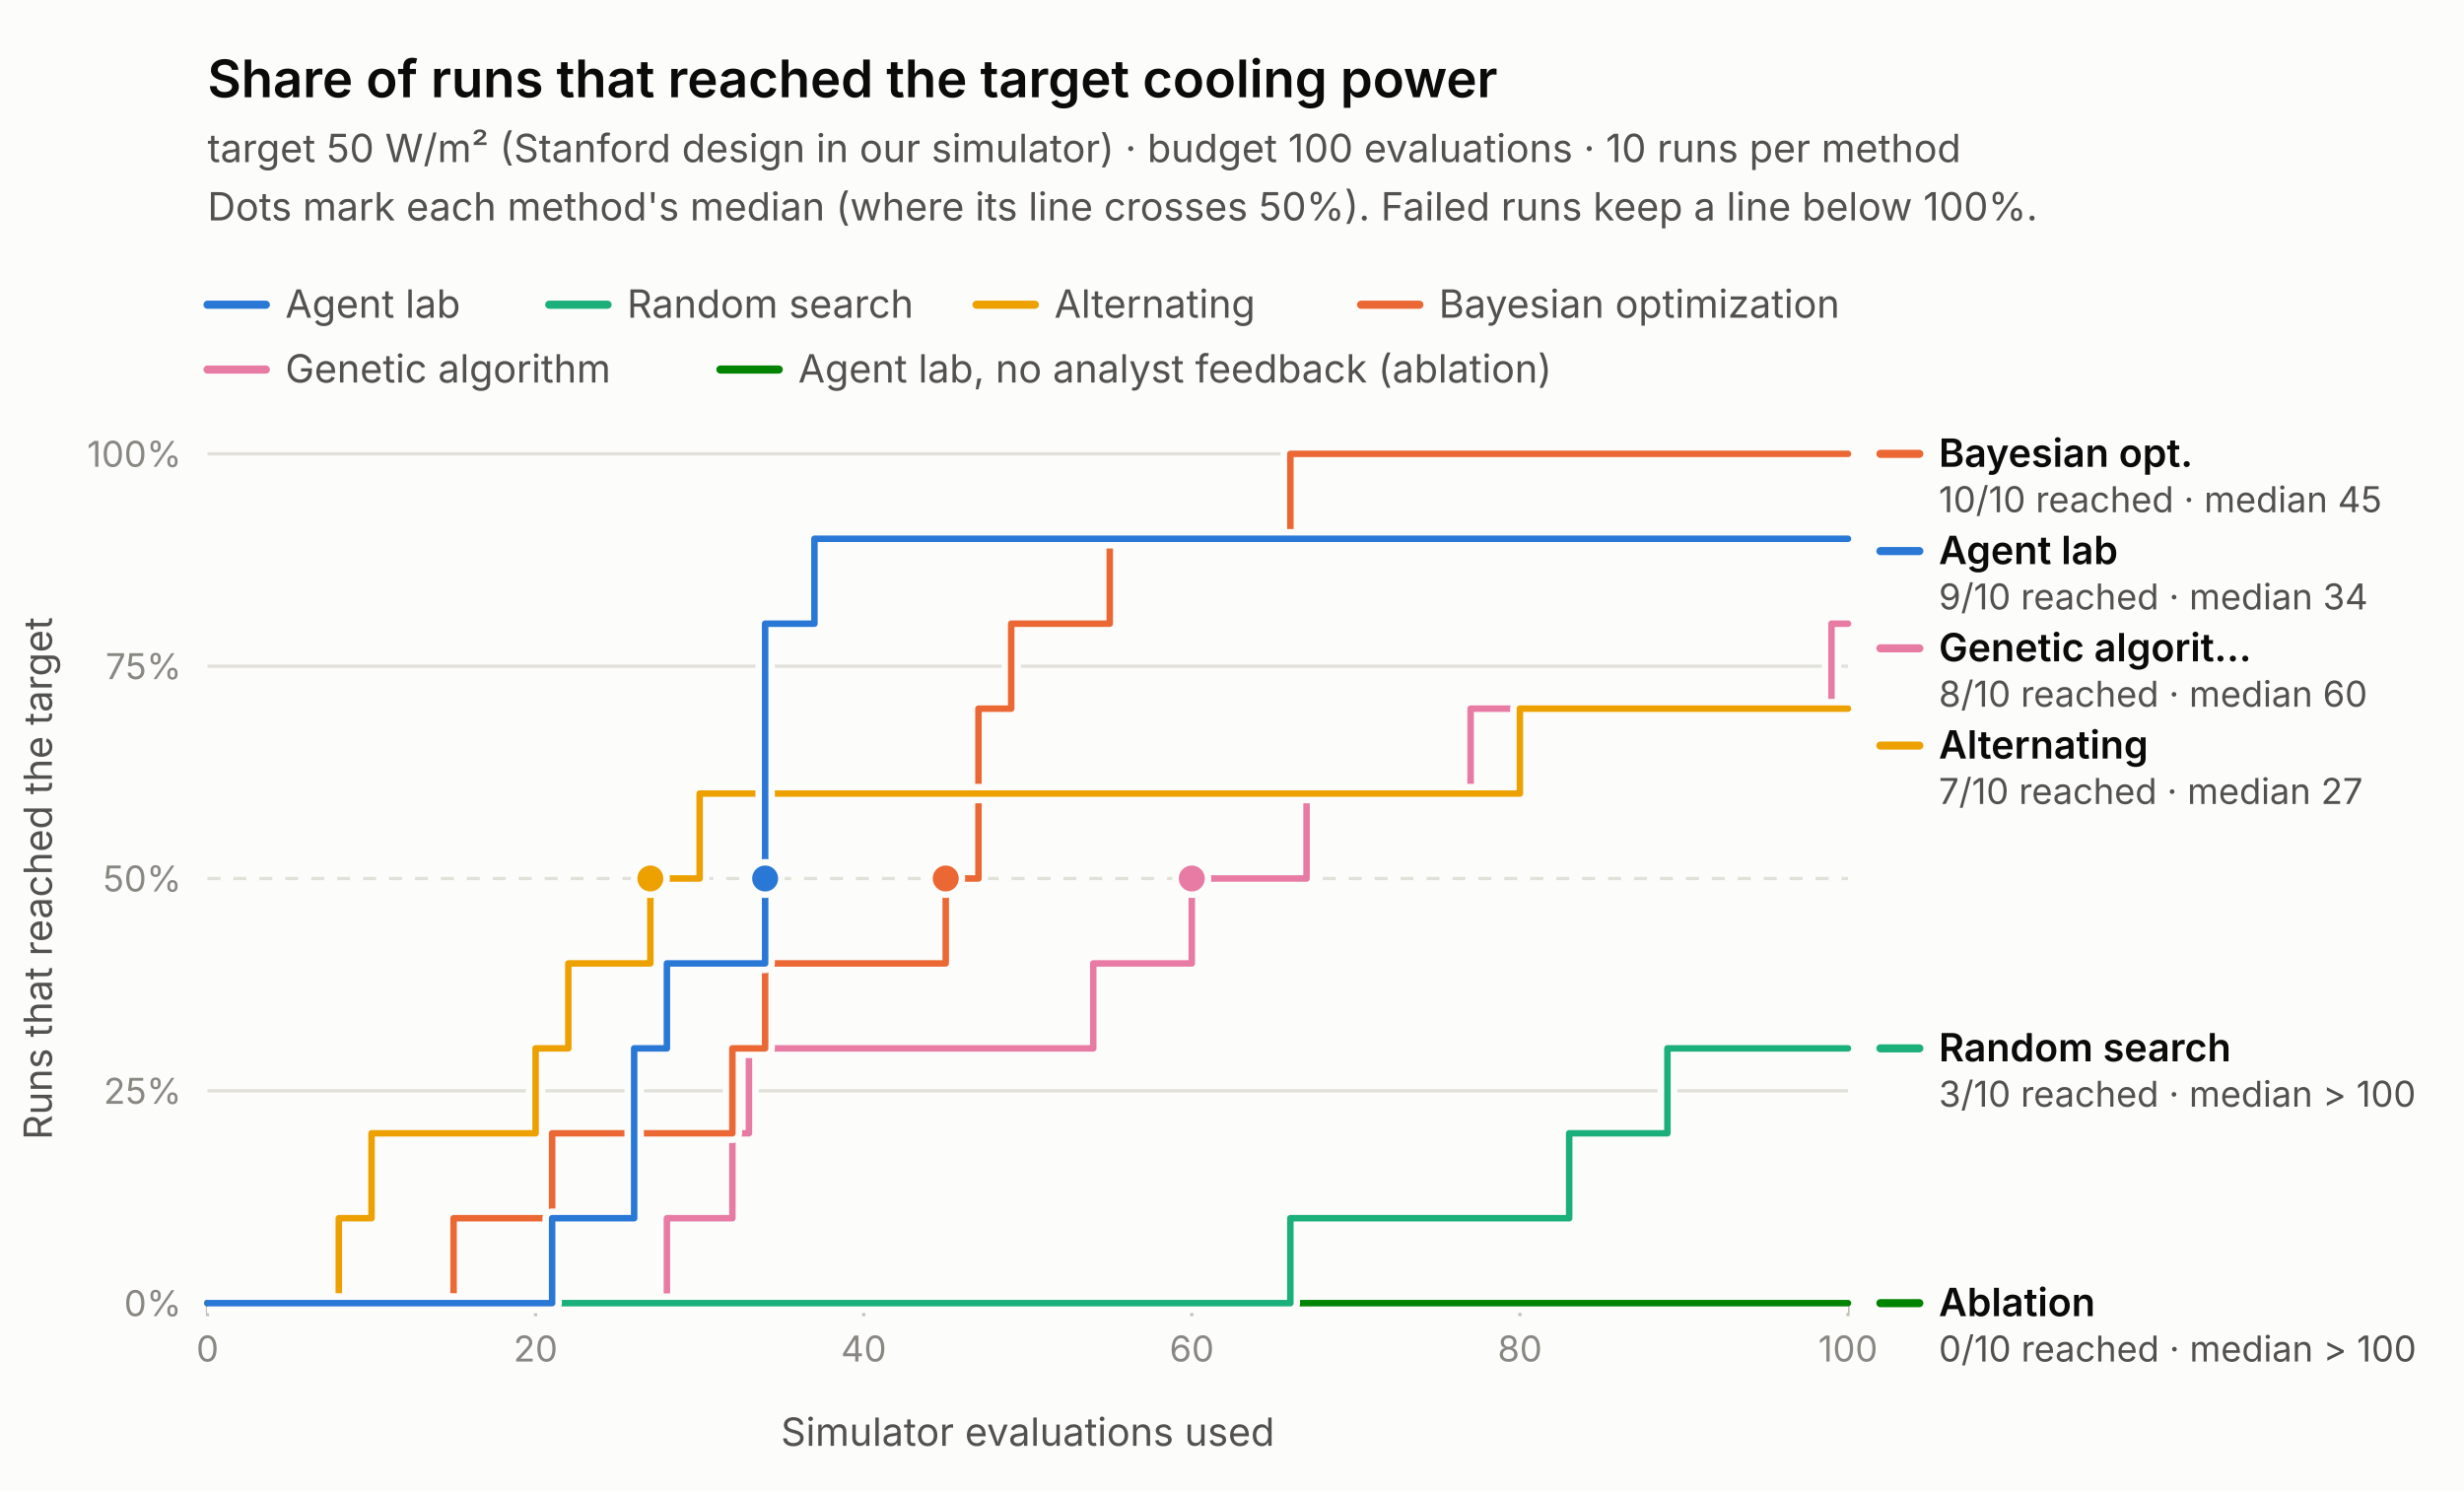
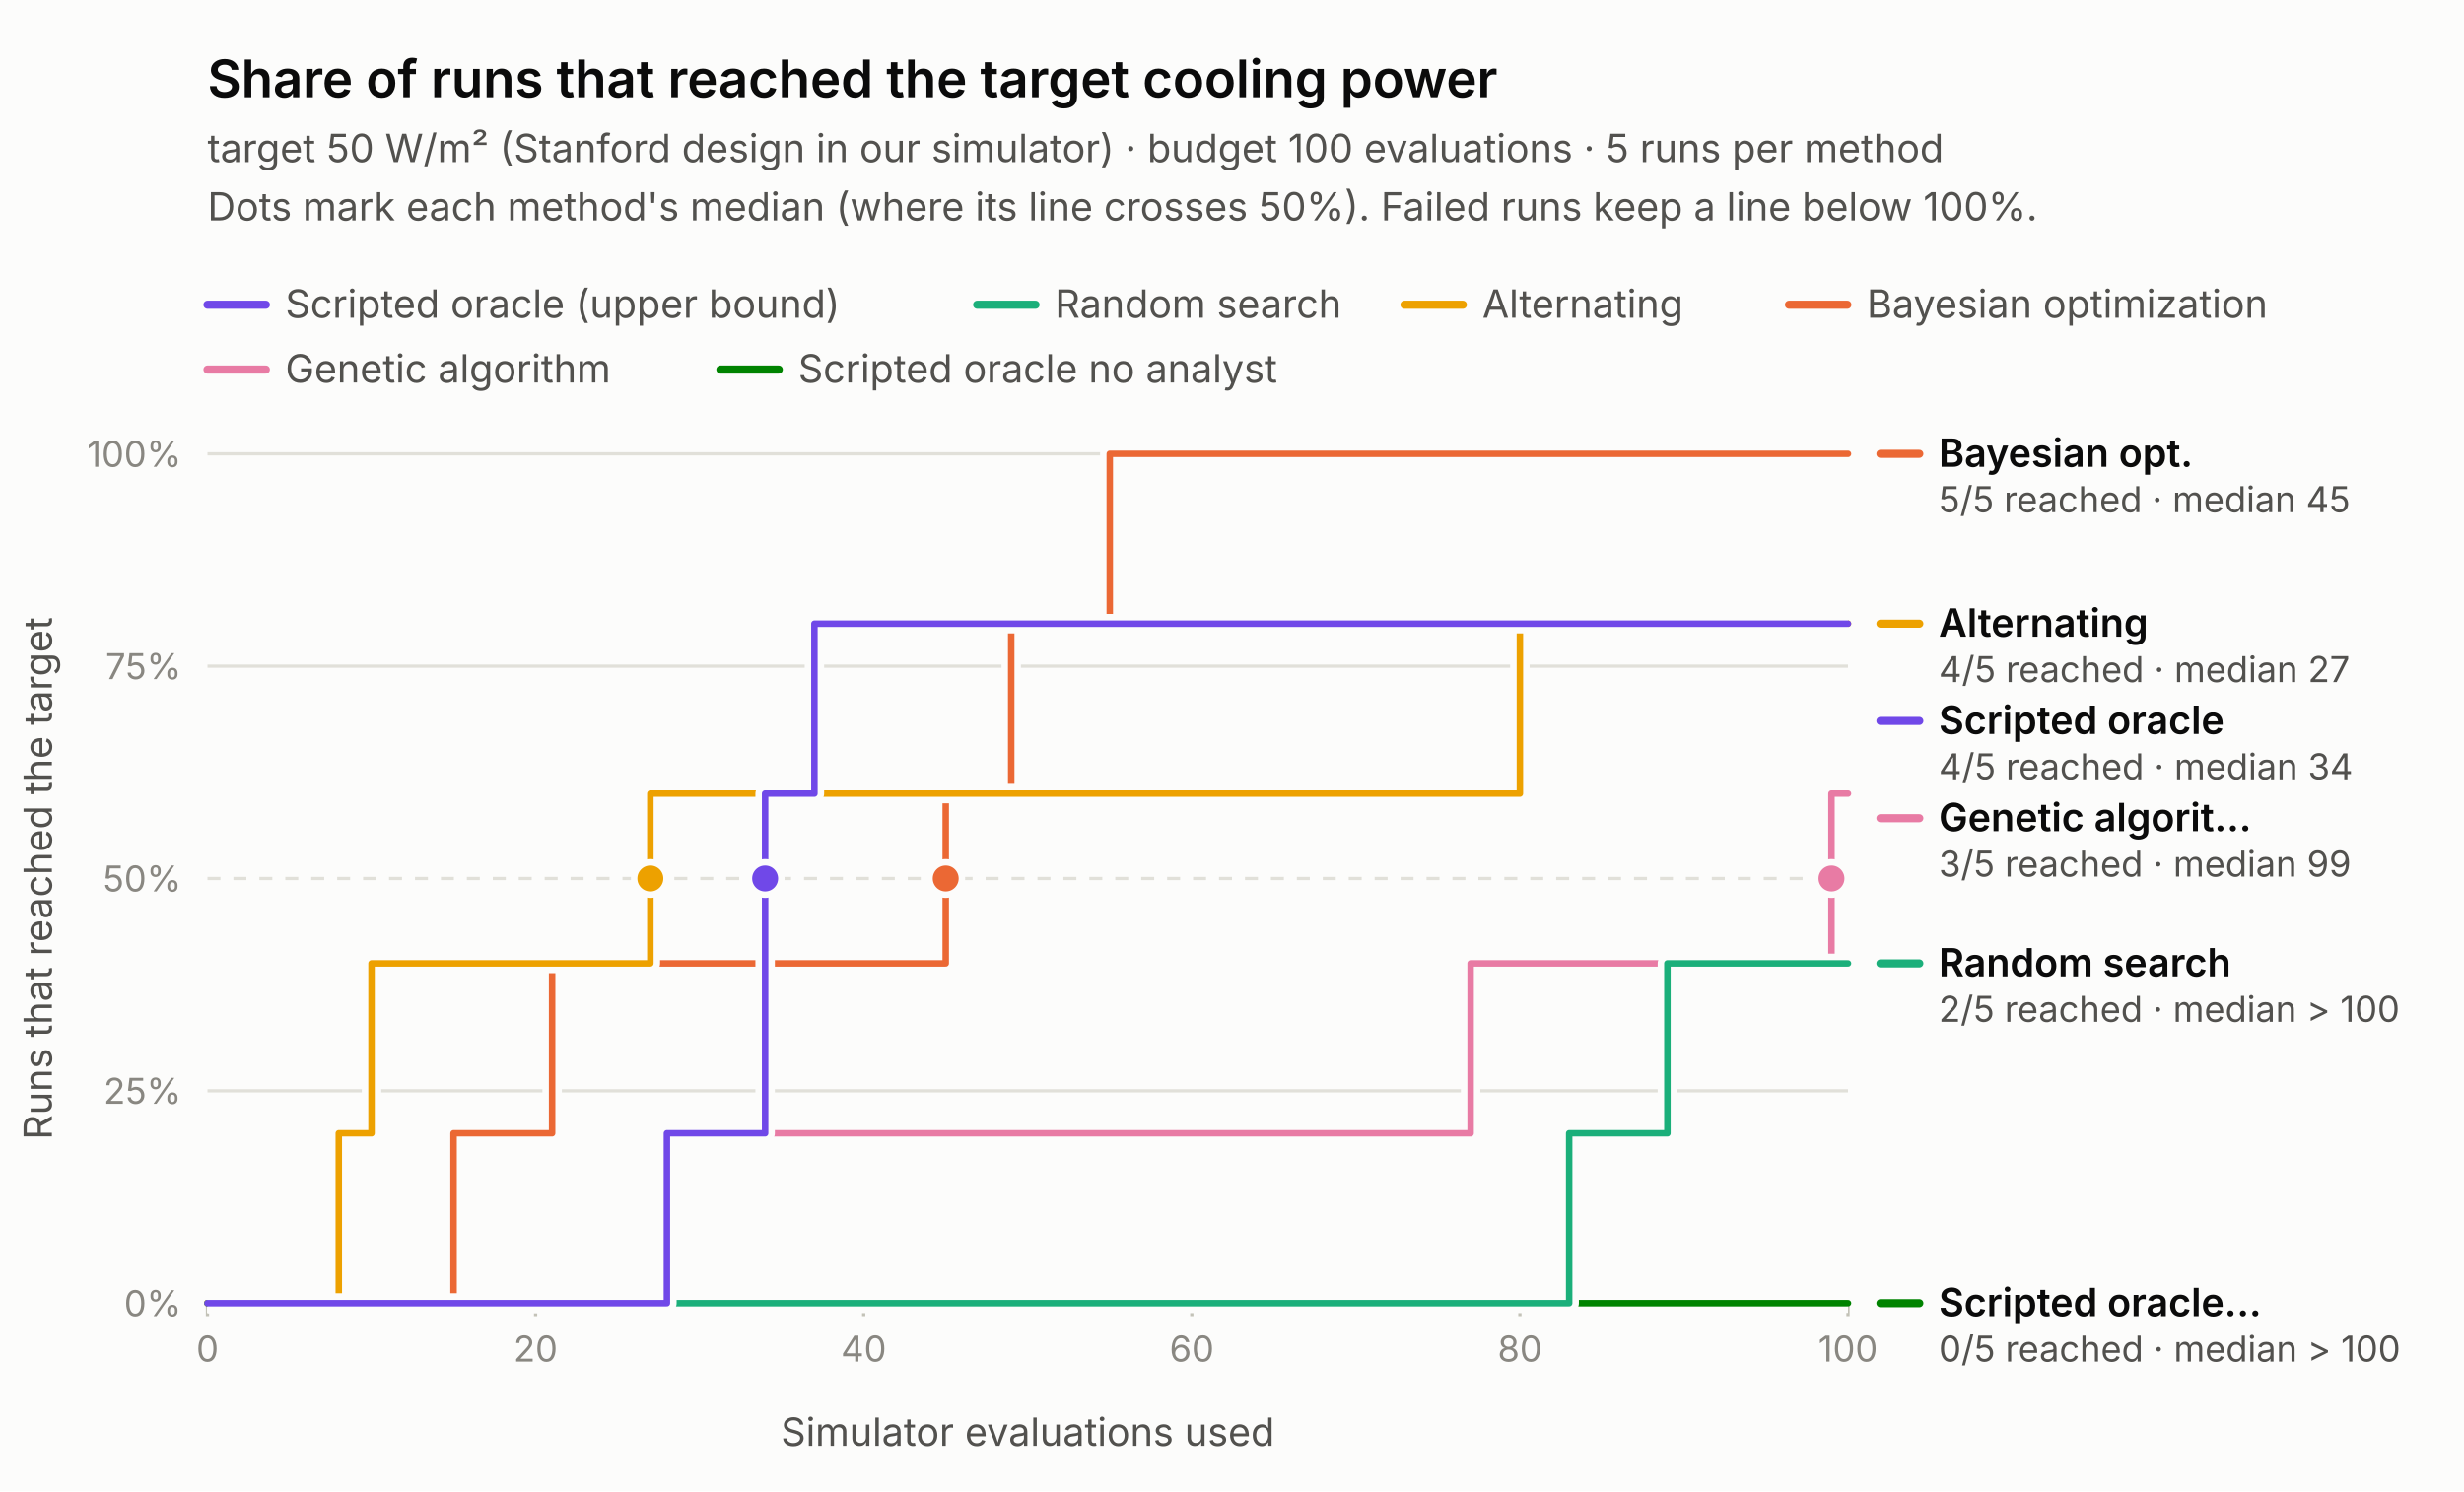
<svg xmlns="http://www.w3.org/2000/svg" viewBox="0 0 760 460" width="760" height="460" role="img" aria-labelledby="t d">
  <rect width="760" height="460" fill="#fcfcfb" />
  <text x="64" y="30" font-family="system-ui, -apple-system, Segoe UI, sans-serif" font-size="16" font-weight="600" fill="#0b0b0b">Share of runs that reached the target cooling power</text>
-   <text x="64" y="50" font-family="system-ui, -apple-system, Segoe UI, sans-serif" font-size="12" fill="#52514e">target 50 W/m² (Stanford design in our simulator) · budget 100 evaluations · 10 runs per method</text>
+   <text x="64" y="50" font-family="system-ui, -apple-system, Segoe UI, sans-serif" font-size="12" fill="#52514e">target 50 W/m² (Stanford design in our simulator) · budget 100 evaluations · 5 runs per method</text>
  <text x="64" y="68" font-family="system-ui, -apple-system, Segoe UI, sans-serif" font-size="12" fill="#52514e">Dots mark each method's median (where its line crosses 50%). Failed runs keep a line below 100%.</text>
-   <line x1="64" y1="94" x2="82" y2="94" stroke="#2a78d6" stroke-width="2.5" stroke-linecap="round" />
-   <text x="88" y="98" font-family="system-ui, -apple-system, Segoe UI, sans-serif" font-size="12" fill="#52514e">Agent lab</text>
-   <line x1="169.4" y1="94" x2="187.4" y2="94" stroke="#1baf7a" stroke-width="2.5" stroke-linecap="round" />
-   <text x="193.4" y="98" font-family="system-ui, -apple-system, Segoe UI, sans-serif" font-size="12" fill="#52514e">Random search</text>
-   <line x1="301.2" y1="94" x2="319.2" y2="94" stroke="#eda100" stroke-width="2.5" stroke-linecap="round" />
-   <text x="325.2" y="98" font-family="system-ui, -apple-system, Segoe UI, sans-serif" font-size="12" fill="#52514e">Alternating</text>
-   <line x1="419.8" y1="94" x2="437.8" y2="94" stroke="#eb6834" stroke-width="2.5" stroke-linecap="round" />
-   <text x="443.8" y="98" font-family="system-ui, -apple-system, Segoe UI, sans-serif" font-size="12" fill="#52514e">Bayesian optimization</text>
+   <line x1="64" y1="94" x2="82" y2="94" stroke="#7048e8" stroke-width="2.5" stroke-linecap="round" />
+   <text x="88" y="98" font-family="system-ui, -apple-system, Segoe UI, sans-serif" font-size="12" fill="#52514e">Scripted oracle (upper bound)</text>
+   <line x1="301.4" y1="94" x2="319.4" y2="94" stroke="#1baf7a" stroke-width="2.5" stroke-linecap="round" />
+   <text x="325.4" y="98" font-family="system-ui, -apple-system, Segoe UI, sans-serif" font-size="12" fill="#52514e">Random search</text>
+   <line x1="433.2" y1="94" x2="451.2" y2="94" stroke="#eda100" stroke-width="2.5" stroke-linecap="round" />
+   <text x="457.2" y="98" font-family="system-ui, -apple-system, Segoe UI, sans-serif" font-size="12" fill="#52514e">Alternating</text>
+   <line x1="551.8" y1="94" x2="569.8" y2="94" stroke="#eb6834" stroke-width="2.5" stroke-linecap="round" />
+   <text x="575.8" y="98" font-family="system-ui, -apple-system, Segoe UI, sans-serif" font-size="12" fill="#52514e">Bayesian optimization</text>
  <line x1="64" y1="114" x2="82" y2="114" stroke="#e87ba4" stroke-width="2.5" stroke-linecap="round" />
  <text x="88" y="118" font-family="system-ui, -apple-system, Segoe UI, sans-serif" font-size="12" fill="#52514e">Genetic algorithm</text>
  <line x1="222.2" y1="114" x2="240.2" y2="114" stroke="#008300" stroke-width="2.5" stroke-linecap="round" />
-   <text x="246.2" y="118" font-family="system-ui, -apple-system, Segoe UI, sans-serif" font-size="12" fill="#52514e">Agent lab, no analyst feedback (ablation)</text>
+   <text x="246.2" y="118" font-family="system-ui, -apple-system, Segoe UI, sans-serif" font-size="12" fill="#52514e">Scripted oracle no analyst</text>
  <line x1="64" y1="402.0" x2="570" y2="402.0" stroke="#c3c2b7" stroke-width="1" />
  <text x="56" y="406.0" font-family="system-ui, -apple-system, Segoe UI, sans-serif" font-size="11" fill="#898781" text-anchor="end">0%</text>
  <line x1="64" y1="336.5" x2="570" y2="336.5" stroke="#e1e0d9" stroke-width="1" />
  <text x="56" y="340.5" font-family="system-ui, -apple-system, Segoe UI, sans-serif" font-size="11" fill="#898781" text-anchor="end">25%</text>
  <line x1="64" y1="271.0" x2="570" y2="271.0" stroke="#e1e0d9" stroke-width="1" stroke-dasharray="4 4" />
  <text x="56" y="275.0" font-family="system-ui, -apple-system, Segoe UI, sans-serif" font-size="11" fill="#898781" text-anchor="end">50%</text>
  <line x1="64" y1="205.5" x2="570" y2="205.5" stroke="#e1e0d9" stroke-width="1" />
  <text x="56" y="209.5" font-family="system-ui, -apple-system, Segoe UI, sans-serif" font-size="11" fill="#898781" text-anchor="end">75%</text>
  <line x1="64" y1="140.0" x2="570" y2="140.0" stroke="#e1e0d9" stroke-width="1" />
  <text x="56" y="144.0" font-family="system-ui, -apple-system, Segoe UI, sans-serif" font-size="11" fill="#898781" text-anchor="end">100%</text>
  <line x1="64.0" y1="402" x2="64.0" y2="406" stroke="#c3c2b7" />
  <text x="64.0" y="420" font-family="system-ui, -apple-system, Segoe UI, sans-serif" font-size="11" fill="#898781" text-anchor="middle">0</text>
  <line x1="165.2" y1="402" x2="165.2" y2="406" stroke="#c3c2b7" />
  <text x="165.2" y="420" font-family="system-ui, -apple-system, Segoe UI, sans-serif" font-size="11" fill="#898781" text-anchor="middle">20</text>
  <line x1="266.4" y1="402" x2="266.4" y2="406" stroke="#c3c2b7" />
  <text x="266.4" y="420" font-family="system-ui, -apple-system, Segoe UI, sans-serif" font-size="11" fill="#898781" text-anchor="middle">40</text>
  <line x1="367.6" y1="402" x2="367.6" y2="406" stroke="#c3c2b7" />
  <text x="367.6" y="420" font-family="system-ui, -apple-system, Segoe UI, sans-serif" font-size="11" fill="#898781" text-anchor="middle">60</text>
  <line x1="468.8" y1="402" x2="468.8" y2="406" stroke="#c3c2b7" />
  <text x="468.8" y="420" font-family="system-ui, -apple-system, Segoe UI, sans-serif" font-size="11" fill="#898781" text-anchor="middle">80</text>
  <line x1="570.0" y1="402" x2="570.0" y2="406" stroke="#c3c2b7" />
  <text x="570.0" y="420" font-family="system-ui, -apple-system, Segoe UI, sans-serif" font-size="11" fill="#898781" text-anchor="middle">100</text>
  <text x="317.0" y="446" font-family="system-ui, -apple-system, Segoe UI, sans-serif" font-size="12" fill="#52514e" text-anchor="middle">Simulator evaluations used</text>
  <text transform="translate(16 271.0) rotate(-90)" font-family="system-ui, -apple-system, Segoe UI, sans-serif" font-size="12" fill="#52514e" text-anchor="middle">Runs that reached the target</text>
  <path d="M64.0,402.0 H570.0 V402.0" fill="none" stroke="#fcfcfb" stroke-width="6" stroke-linejoin="round" />
  <path d="M64.0,402.0 H570.0 V402.0" fill="none" stroke="#008300" stroke-width="2" stroke-linejoin="round" stroke-linecap="round" />
-   <path d="M64.0,402.0 H205.7 V375.8 H225.9 V349.6 H231.0 V323.4 H337.2 V297.2 H367.6 V271.0 H403.0 V244.8 H453.6 V218.6 H564.9 V192.4 H570.0 V192.4" fill="none" stroke="#fcfcfb" stroke-width="6" stroke-linejoin="round" />
-   <path d="M64.0,402.0 H205.7 V375.8 H225.9 V349.6 H231.0 V323.4 H337.2 V297.2 H367.6 V271.0 H403.0 V244.8 H453.6 V218.6 H564.9 V192.4 H570.0 V192.4" fill="none" stroke="#e87ba4" stroke-width="2" stroke-linejoin="round" stroke-linecap="round" />
-   <path d="M64.0,402.0 H139.9 V375.8 H170.3 V349.6 H225.9 V323.4 H236.0 V297.2 H291.7 V271.0 H301.8 V244.8 H301.8 V218.6 H311.9 V192.4 H342.3 V166.2 H398.0 V140.0 H570.0 V140.0" fill="none" stroke="#fcfcfb" stroke-width="6" stroke-linejoin="round" />
-   <path d="M64.0,402.0 H139.9 V375.8 H170.3 V349.6 H225.9 V323.4 H236.0 V297.2 H291.7 V271.0 H301.8 V244.8 H301.8 V218.6 H311.9 V192.4 H342.3 V166.2 H398.0 V140.0 H570.0 V140.0" fill="none" stroke="#eb6834" stroke-width="2" stroke-linejoin="round" stroke-linecap="round" />
-   <path d="M64.0,402.0 H104.5 V375.8 H114.6 V349.6 H165.2 V323.4 H175.3 V297.2 H200.6 V271.0 H215.8 V244.8 H468.8 V218.6 H570.0 V218.6" fill="none" stroke="#fcfcfb" stroke-width="6" stroke-linejoin="round" />
-   <path d="M64.0,402.0 H104.5 V375.8 H114.6 V349.6 H165.2 V323.4 H175.3 V297.2 H200.6 V271.0 H215.8 V244.8 H468.8 V218.6 H570.0 V218.6" fill="none" stroke="#eda100" stroke-width="2" stroke-linejoin="round" stroke-linecap="round" />
-   <path d="M64.0,402.0 H398.0 V375.8 H484.0 V349.6 H514.3 V323.4 H570.0 V323.4" fill="none" stroke="#fcfcfb" stroke-width="6" stroke-linejoin="round" />
-   <path d="M64.0,402.0 H398.0 V375.8 H484.0 V349.6 H514.3 V323.4 H570.0 V323.4" fill="none" stroke="#1baf7a" stroke-width="2" stroke-linejoin="round" stroke-linecap="round" />
-   <path d="M64.0,402.0 H170.3 V375.8 H195.6 V349.6 H195.6 V323.4 H205.7 V297.2 H236.0 V271.0 H236.0 V244.8 H236.0 V218.6 H236.0 V192.4 H251.2 V166.2 H570.0 V166.2" fill="none" stroke="#fcfcfb" stroke-width="6" stroke-linejoin="round" />
-   <path d="M64.0,402.0 H170.3 V375.8 H195.6 V349.6 H195.6 V323.4 H205.7 V297.2 H236.0 V271.0 H236.0 V244.8 H236.0 V218.6 H236.0 V192.4 H251.2 V166.2 H570.0 V166.2" fill="none" stroke="#2a78d6" stroke-width="2" stroke-linejoin="round" stroke-linecap="round" />
-   <circle cx="367.6" cy="271.0" r="5" fill="#e87ba4" stroke="#fcfcfb" stroke-width="2" />
+   <path d="M64.0,402.0 H205.7 V349.6 H453.6 V297.2 H564.9 V244.8 H570.0 V244.8" fill="none" stroke="#fcfcfb" stroke-width="6" stroke-linejoin="round" />
+   <path d="M64.0,402.0 H205.7 V349.6 H453.6 V297.2 H564.9 V244.8 H570.0 V244.8" fill="none" stroke="#e87ba4" stroke-width="2" stroke-linejoin="round" stroke-linecap="round" />
+   <path d="M64.0,402.0 H139.9 V349.6 H170.3 V297.2 H291.7 V244.8 H311.9 V192.4 H342.3 V140.0 H570.0 V140.0" fill="none" stroke="#fcfcfb" stroke-width="6" stroke-linejoin="round" />
+   <path d="M64.0,402.0 H139.9 V349.6 H170.3 V297.2 H291.7 V244.8 H311.9 V192.4 H342.3 V140.0 H570.0 V140.0" fill="none" stroke="#eb6834" stroke-width="2" stroke-linejoin="round" stroke-linecap="round" />
+   <path d="M64.0,402.0 H104.5 V349.6 H114.6 V297.2 H200.6 V244.8 H468.8 V192.4 H570.0 V192.4" fill="none" stroke="#fcfcfb" stroke-width="6" stroke-linejoin="round" />
+   <path d="M64.0,402.0 H104.5 V349.6 H114.6 V297.2 H200.6 V244.8 H468.8 V192.4 H570.0 V192.4" fill="none" stroke="#eda100" stroke-width="2" stroke-linejoin="round" stroke-linecap="round" />
+   <path d="M64.0,402.0 H484.0 V349.6 H514.3 V297.2 H570.0 V297.2" fill="none" stroke="#fcfcfb" stroke-width="6" stroke-linejoin="round" />
+   <path d="M64.0,402.0 H484.0 V349.6 H514.3 V297.2 H570.0 V297.2" fill="none" stroke="#1baf7a" stroke-width="2" stroke-linejoin="round" stroke-linecap="round" />
+   <path d="M64.0,402.0 H205.7 V349.6 H236.0 V297.2 H236.0 V244.8 H251.2 V192.4 H570.0 V192.4" fill="none" stroke="#fcfcfb" stroke-width="6" stroke-linejoin="round" />
+   <path d="M64.0,402.0 H205.7 V349.6 H236.0 V297.2 H236.0 V244.8 H251.2 V192.4 H570.0 V192.4" fill="none" stroke="#7048e8" stroke-width="2" stroke-linejoin="round" stroke-linecap="round" />
+   <circle cx="564.9" cy="271.0" r="5" fill="#e87ba4" stroke="#fcfcfb" stroke-width="2" />
  <circle cx="291.7" cy="271.0" r="5" fill="#eb6834" stroke="#fcfcfb" stroke-width="2" />
  <circle cx="200.6" cy="271.0" r="5" fill="#eda100" stroke="#fcfcfb" stroke-width="2" />
-   <circle cx="236.0" cy="271.0" r="5" fill="#2a78d6" stroke="#fcfcfb" stroke-width="2" />
+   <circle cx="236.0" cy="271.0" r="5" fill="#7048e8" stroke="#fcfcfb" stroke-width="2" />
  <line x1="580" y1="140.0" x2="592" y2="140.0" stroke="#eb6834" stroke-width="2.5" stroke-linecap="round" />
  <text x="598" y="144.0" font-family="system-ui, -apple-system, Segoe UI, sans-serif" font-size="12" font-weight="600" fill="#0b0b0b">Bayesian opt.</text>
-   <text x="598" y="158.0" font-family="system-ui, -apple-system, Segoe UI, sans-serif" font-size="11" fill="#52514e">10/10 reached · median 45</text>
-   <line x1="580" y1="170.0" x2="592" y2="170.0" stroke="#2a78d6" stroke-width="2.5" stroke-linecap="round" />
-   <text x="598" y="174.0" font-family="system-ui, -apple-system, Segoe UI, sans-serif" font-size="12" font-weight="600" fill="#0b0b0b">Agent lab</text>
-   <text x="598" y="188.0" font-family="system-ui, -apple-system, Segoe UI, sans-serif" font-size="11" fill="#52514e">9/10 reached · median 34</text>
-   <line x1="580" y1="200.0" x2="592" y2="200.0" stroke="#e87ba4" stroke-width="2.5" stroke-linecap="round" />
-   <text x="598" y="204.0" font-family="system-ui, -apple-system, Segoe UI, sans-serif" font-size="12" font-weight="600" fill="#0b0b0b">Genetic algorit…</text>
-   <text x="598" y="218.0" font-family="system-ui, -apple-system, Segoe UI, sans-serif" font-size="11" fill="#52514e">8/10 reached · median 60</text>
-   <line x1="580" y1="230.0" x2="592" y2="230.0" stroke="#eda100" stroke-width="2.5" stroke-linecap="round" />
-   <text x="598" y="234.0" font-family="system-ui, -apple-system, Segoe UI, sans-serif" font-size="12" font-weight="600" fill="#0b0b0b">Alternating</text>
-   <text x="598" y="248.0" font-family="system-ui, -apple-system, Segoe UI, sans-serif" font-size="11" fill="#52514e">7/10 reached · median 27</text>
-   <line x1="580" y1="323.4" x2="592" y2="323.4" stroke="#1baf7a" stroke-width="2.5" stroke-linecap="round" />
-   <text x="598" y="327.4" font-family="system-ui, -apple-system, Segoe UI, sans-serif" font-size="12" font-weight="600" fill="#0b0b0b">Random search</text>
-   <text x="598" y="341.4" font-family="system-ui, -apple-system, Segoe UI, sans-serif" font-size="11" fill="#52514e">3/10 reached · median &gt; 100</text>
+   <text x="598" y="158.0" font-family="system-ui, -apple-system, Segoe UI, sans-serif" font-size="11" fill="#52514e">5/5 reached · median 45</text>
+   <line x1="580" y1="192.4" x2="592" y2="192.4" stroke="#eda100" stroke-width="2.5" stroke-linecap="round" />
+   <text x="598" y="196.4" font-family="system-ui, -apple-system, Segoe UI, sans-serif" font-size="12" font-weight="600" fill="#0b0b0b">Alternating</text>
+   <text x="598" y="210.4" font-family="system-ui, -apple-system, Segoe UI, sans-serif" font-size="11" fill="#52514e">4/5 reached · median 27</text>
+   <line x1="580" y1="222.4" x2="592" y2="222.4" stroke="#7048e8" stroke-width="2.5" stroke-linecap="round" />
+   <text x="598" y="226.4" font-family="system-ui, -apple-system, Segoe UI, sans-serif" font-size="12" font-weight="600" fill="#0b0b0b">Scripted oracle</text>
+   <text x="598" y="240.4" font-family="system-ui, -apple-system, Segoe UI, sans-serif" font-size="11" fill="#52514e">4/5 reached · median 34</text>
+   <line x1="580" y1="252.4" x2="592" y2="252.4" stroke="#e87ba4" stroke-width="2.5" stroke-linecap="round" />
+   <text x="598" y="256.4" font-family="system-ui, -apple-system, Segoe UI, sans-serif" font-size="12" font-weight="600" fill="#0b0b0b">Genetic algorit…</text>
+   <text x="598" y="270.4" font-family="system-ui, -apple-system, Segoe UI, sans-serif" font-size="11" fill="#52514e">3/5 reached · median 99</text>
+   <line x1="580" y1="297.2" x2="592" y2="297.2" stroke="#1baf7a" stroke-width="2.5" stroke-linecap="round" />
+   <text x="598" y="301.2" font-family="system-ui, -apple-system, Segoe UI, sans-serif" font-size="12" font-weight="600" fill="#0b0b0b">Random search</text>
+   <text x="598" y="315.2" font-family="system-ui, -apple-system, Segoe UI, sans-serif" font-size="11" fill="#52514e">2/5 reached · median &gt; 100</text>
  <line x1="580" y1="402.0" x2="592" y2="402.0" stroke="#008300" stroke-width="2.5" stroke-linecap="round" />
-   <text x="598" y="406.0" font-family="system-ui, -apple-system, Segoe UI, sans-serif" font-size="12" font-weight="600" fill="#0b0b0b">Ablation</text>
-   <text x="598" y="420.0" font-family="system-ui, -apple-system, Segoe UI, sans-serif" font-size="11" fill="#52514e">0/10 reached · median &gt; 100</text>
+   <text x="598" y="406.0" font-family="system-ui, -apple-system, Segoe UI, sans-serif" font-size="12" font-weight="600" fill="#0b0b0b">Scripted oracle…</text>
+   <text x="598" y="420.0" font-family="system-ui, -apple-system, Segoe UI, sans-serif" font-size="11" fill="#52514e">0/5 reached · median &gt; 100</text>
</svg>
